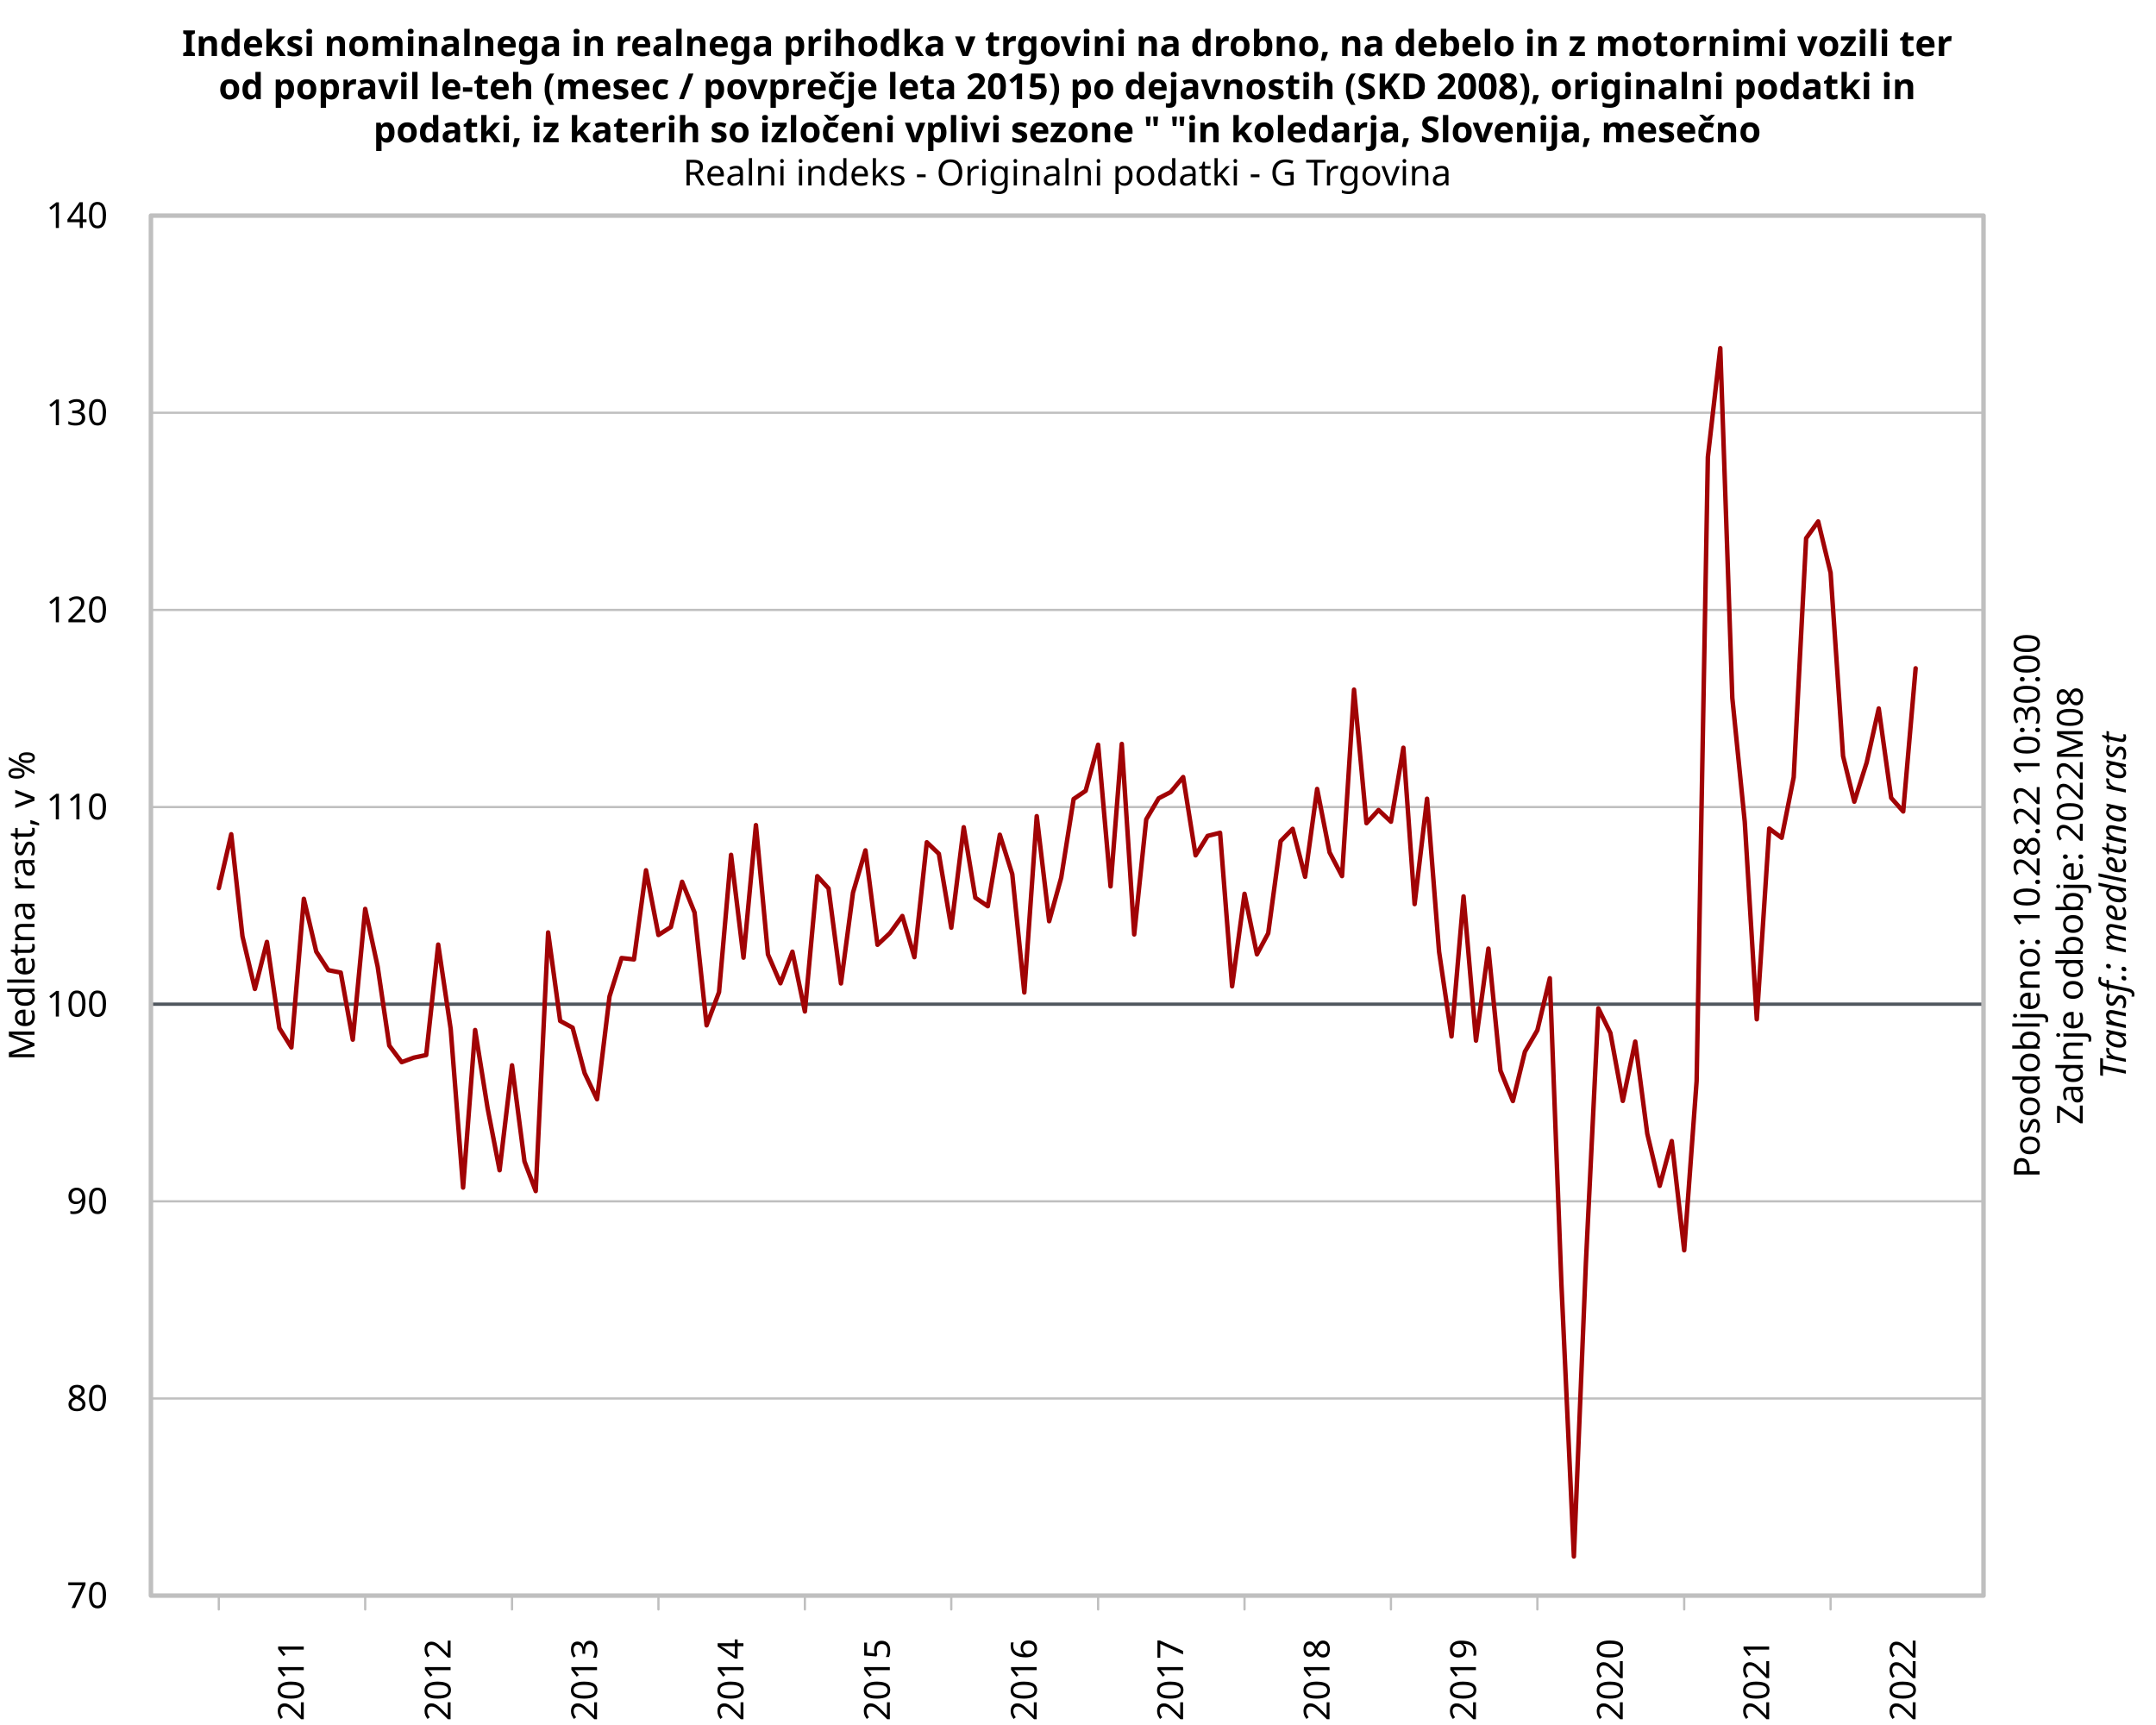
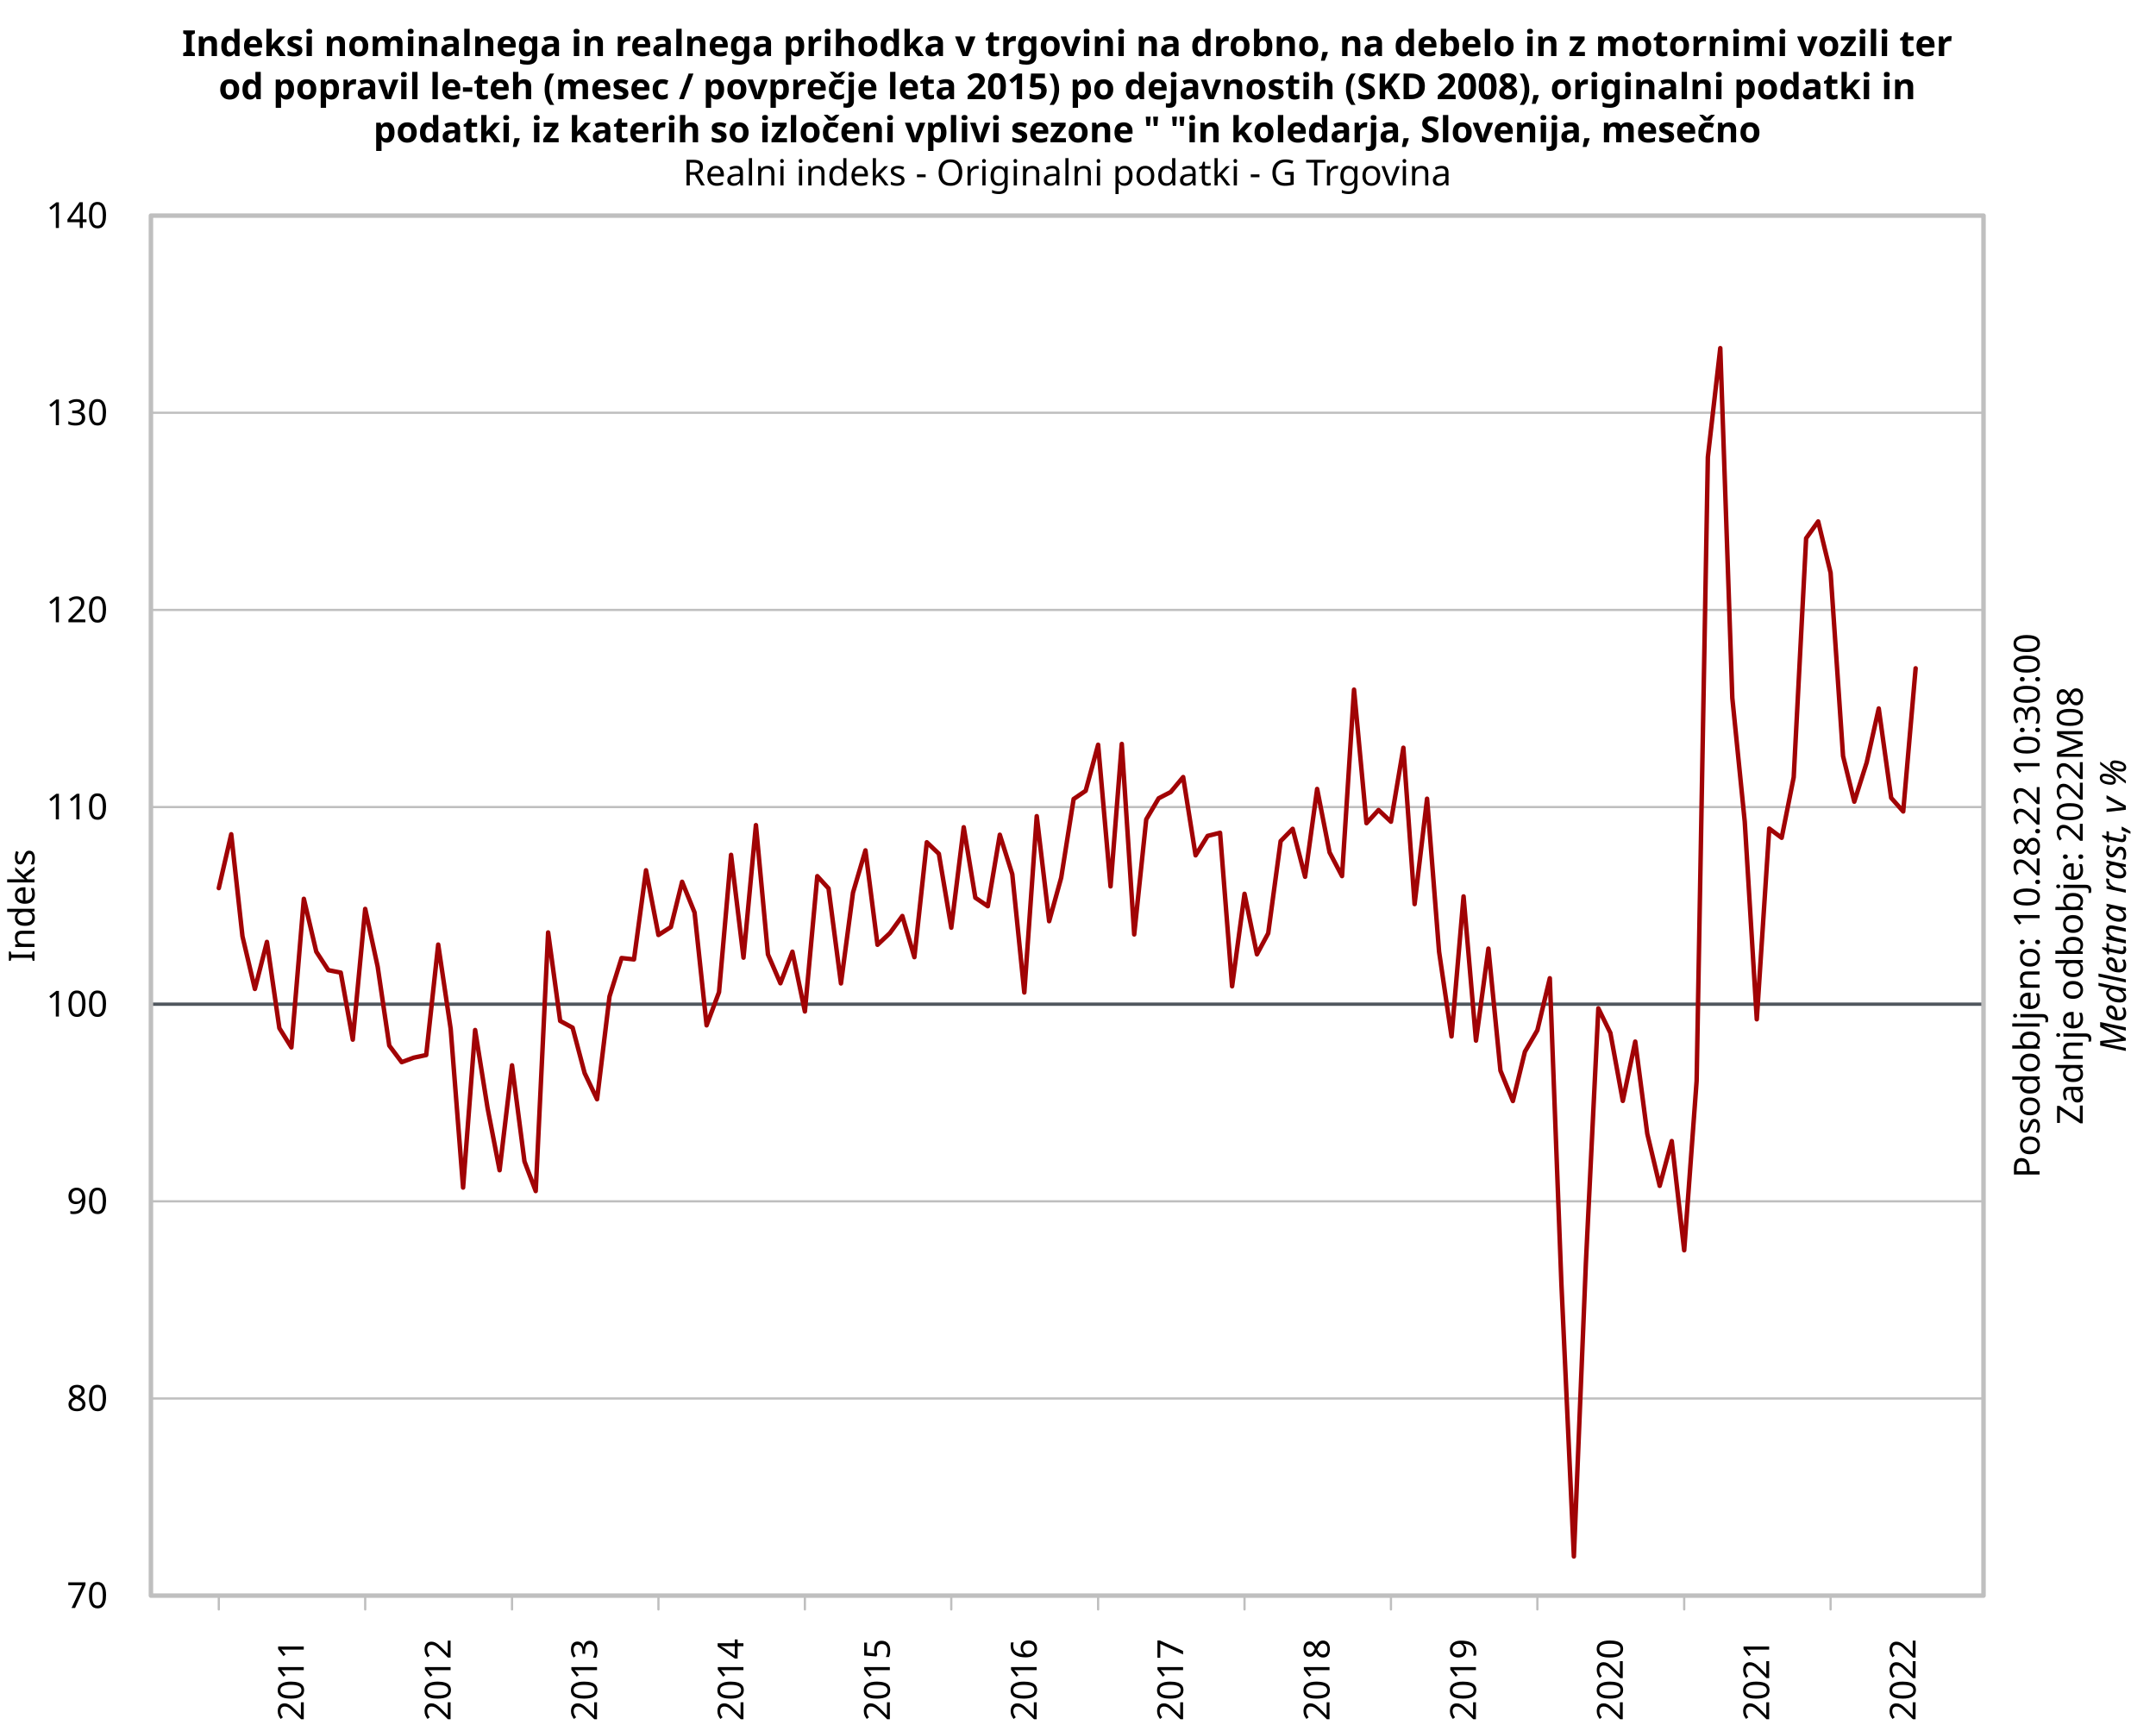
<svg xmlns="http://www.w3.org/2000/svg" class="svglite" data-engine-version="2.0" width="720.00pt" height="576.00pt" viewBox="0 0 720.00 576.00">
  <defs>
    <style type="text/css">
    .svglite line, .svglite polyline, .svglite polygon, .svglite path, .svglite rect, .svglite circle {
      fill: none;
      stroke: #000000;
      stroke-linecap: round;
      stroke-linejoin: round;
      stroke-miterlimit: 10.00;
    }
  </style>
  </defs>
  <rect width="100%" height="100%" style="stroke: none; fill: #FFFFFF;" />
  <defs>
    <clipPath id="cpMC4wMHw3MjAuMDB8MC4wMHw1NzYuMDA=">
      <rect x="0.00" y="0.00" width="720.00" height="576.00" />
    </clipPath>
  </defs>
  <g clip-path="url(#cpMC4wMHw3MjAuMDB8MC4wMHw1NzYuMDA=)">
</g>
  <defs>
    <clipPath id="cpNTAuNDB8NjYyLjQwfDcyLjAwfDUzMi44MA==">
      <rect x="50.40" y="72.00" width="612.00" height="460.80" />
    </clipPath>
  </defs>
  <g clip-path="url(#cpNTAuNDB8NjYyLjQwfDcyLjAwfDUzMi44MA==)">
    <line x1="50.40" y1="532.80" x2="662.40" y2="532.80" style="stroke-width: 0.75; stroke: #BFBFBF;" />
    <line x1="50.40" y1="466.97" x2="662.40" y2="466.97" style="stroke-width: 0.75; stroke: #BFBFBF;" />
    <line x1="50.40" y1="401.14" x2="662.40" y2="401.14" style="stroke-width: 0.75; stroke: #BFBFBF;" />
    <line x1="50.40" y1="335.31" x2="662.40" y2="335.31" style="stroke-width: 0.75; stroke: #BFBFBF;" />
    <line x1="50.40" y1="269.49" x2="662.40" y2="269.49" style="stroke-width: 0.75; stroke: #BFBFBF;" />
    <line x1="50.40" y1="203.66" x2="662.40" y2="203.66" style="stroke-width: 0.75; stroke: #BFBFBF;" />
    <line x1="50.40" y1="137.83" x2="662.40" y2="137.83" style="stroke-width: 0.75; stroke: #BFBFBF;" />
    <line x1="50.40" y1="72.00" x2="662.40" y2="72.00" style="stroke-width: 0.75; stroke: #BFBFBF;" />
  </g>
  <g clip-path="url(#cpMC4wMHw3MjAuMDB8MC4wMHw1NzYuMDA=)">
</g>
  <g clip-path="url(#cpNTAuNDB8NjYyLjQwfDcyLjAwfDUzMi44MA==)">
    <line x1="50.40" y1="335.31" x2="662.40" y2="335.31" style="stroke-width: 1.12; stroke: #50575E;" />
    <polyline points="73.07,296.55 77.22,278.57 80.97,312.64 85.12,330.22 89.14,314.52 93.30,343.32 97.31,349.74 101.47,300.13 105.62,317.77 109.64,323.95 113.79,324.76 117.81,347.15 121.96,303.50 126.12,322.77 130.00,349.14 134.15,354.67 138.17,353.17 142.33,352.29 146.34,315.41 150.50,343.53 154.65,396.54 158.67,343.94 162.82,369.97 166.84,390.76 170.99,355.73 175.15,387.81 178.90,397.71 183.05,311.36 187.07,340.90 191.22,343.15 195.24,358.34 199.39,367.05 203.55,332.73 207.57,319.90 211.72,320.36 215.74,290.60 219.89,312.20 224.04,309.55 227.79,294.44 231.95,304.70 235.97,342.37 240.12,331.29 244.14,285.44 248.29,319.77 252.44,275.52 256.46,318.69 260.62,328.33 264.63,317.79 268.79,337.74 272.94,292.56 276.69,296.66 280.84,328.38 284.86,298.06 289.02,283.95 293.04,315.48 297.19,311.57 301.34,305.86 305.36,319.61 309.51,281.24 313.53,285.08 317.68,309.77 321.84,276.23 325.72,299.76 329.88,302.60 333.89,278.73 338.05,291.90 342.07,331.40 346.22,272.53 350.37,307.60 354.39,293.07 358.54,266.80 362.56,264.06 366.72,248.68 370.87,295.96 374.62,248.41 378.77,312.02 382.79,273.60 386.94,266.56 390.96,264.47 395.12,259.47 399.27,285.61 403.29,279.12 407.44,278.08 411.46,329.33 415.61,298.46 419.76,318.66 423.52,311.64 427.67,280.86 431.69,276.76 435.84,292.77 439.86,263.44 444.01,284.62 448.17,292.54 452.18,230.28 456.34,274.87 460.36,270.47 464.51,274.38 468.66,249.68 472.41,301.89 476.57,266.70 480.58,317.77 484.74,346.07 488.76,299.32 492.91,347.47 497.06,316.75 501.08,357.49 505.23,367.65 509.25,351.17 513.41,344.00 517.56,326.65 521.44,428.80 525.60,519.72 529.62,421.48 533.77,336.70 537.79,344.92 541.94,367.61 546.09,347.80 550.11,378.56 554.26,395.97 558.28,381.02 562.44,417.48 566.59,360.96 570.34,152.66 574.49,116.25 578.51,233.07 582.66,274.38 586.68,340.35 590.84,276.67 594.99,279.75 599.01,259.53 603.16,179.74 607.18,174.12 611.33,191.26 615.49,252.46 619.24,267.69 623.39,254.60 627.41,236.57 631.56,266.42 635.58,270.96 639.73,223.16 " style="stroke-width: 1.50; stroke: #A10305;" />
  </g>
  <g clip-path="url(#cpMC4wMHw3MjAuMDB8MC4wMHw1NzYuMDA=)">
    <line x1="73.07" y1="532.80" x2="73.07" y2="537.41" style="stroke-width: 0.75; stroke: #BFBFBF;" />
    <line x1="121.96" y1="532.80" x2="121.96" y2="537.41" style="stroke-width: 0.75; stroke: #BFBFBF;" />
    <line x1="170.99" y1="532.80" x2="170.99" y2="537.41" style="stroke-width: 0.75; stroke: #BFBFBF;" />
    <line x1="219.89" y1="532.80" x2="219.89" y2="537.41" style="stroke-width: 0.75; stroke: #BFBFBF;" />
    <line x1="268.79" y1="532.80" x2="268.79" y2="537.41" style="stroke-width: 0.75; stroke: #BFBFBF;" />
    <line x1="317.68" y1="532.80" x2="317.68" y2="537.41" style="stroke-width: 0.75; stroke: #BFBFBF;" />
    <line x1="366.72" y1="532.80" x2="366.72" y2="537.41" style="stroke-width: 0.75; stroke: #BFBFBF;" />
    <line x1="415.61" y1="532.80" x2="415.61" y2="537.41" style="stroke-width: 0.75; stroke: #BFBFBF;" />
    <line x1="464.51" y1="532.80" x2="464.51" y2="537.41" style="stroke-width: 0.75; stroke: #BFBFBF;" />
    <line x1="513.41" y1="532.80" x2="513.41" y2="537.41" style="stroke-width: 0.75; stroke: #BFBFBF;" />
    <line x1="562.44" y1="532.80" x2="562.44" y2="537.41" style="stroke-width: 0.75; stroke: #BFBFBF;" />
    <line x1="611.33" y1="532.80" x2="611.33" y2="537.41" style="stroke-width: 0.75; stroke: #BFBFBF;" />
    <text transform="translate(101.44,547.20) rotate(-90)" text-anchor="end" style="font-size: 12.00px; font-family: sans;" textLength="26.70px" lengthAdjust="spacingAndGlyphs">2011</text>
    <text transform="translate(150.47,547.20) rotate(-90)" text-anchor="end" style="font-size: 12.00px; font-family: sans;" textLength="26.70px" lengthAdjust="spacingAndGlyphs">2012</text>
    <text transform="translate(199.37,547.20) rotate(-90)" text-anchor="end" style="font-size: 12.00px; font-family: sans;" textLength="26.70px" lengthAdjust="spacingAndGlyphs">2013</text>
    <text transform="translate(248.27,547.20) rotate(-90)" text-anchor="end" style="font-size: 12.00px; font-family: sans;" textLength="26.70px" lengthAdjust="spacingAndGlyphs">2014</text>
    <text transform="translate(297.16,547.20) rotate(-90)" text-anchor="end" style="font-size: 12.00px; font-family: sans;" textLength="26.70px" lengthAdjust="spacingAndGlyphs">2015</text>
    <text transform="translate(346.20,547.20) rotate(-90)" text-anchor="end" style="font-size: 12.00px; font-family: sans;" textLength="26.70px" lengthAdjust="spacingAndGlyphs">2016</text>
    <text transform="translate(395.09,547.20) rotate(-90)" text-anchor="end" style="font-size: 12.00px; font-family: sans;" textLength="26.70px" lengthAdjust="spacingAndGlyphs">2017</text>
    <text transform="translate(443.99,547.20) rotate(-90)" text-anchor="end" style="font-size: 12.00px; font-family: sans;" textLength="26.70px" lengthAdjust="spacingAndGlyphs">2018</text>
    <text transform="translate(492.89,547.20) rotate(-90)" text-anchor="end" style="font-size: 12.00px; font-family: sans;" textLength="26.70px" lengthAdjust="spacingAndGlyphs">2019</text>
    <text transform="translate(541.92,547.20) rotate(-90)" text-anchor="end" style="font-size: 12.00px; font-family: sans;" textLength="26.70px" lengthAdjust="spacingAndGlyphs">2020</text>
    <text transform="translate(590.81,547.20) rotate(-90)" text-anchor="end" style="font-size: 12.00px; font-family: sans;" textLength="26.70px" lengthAdjust="spacingAndGlyphs">2021</text>
    <text transform="translate(639.71,547.20) rotate(-90)" text-anchor="end" style="font-size: 12.00px; font-family: sans;" textLength="26.70px" lengthAdjust="spacingAndGlyphs">2022</text>
    <text x="36.00" y="536.93" text-anchor="end" style="font-size: 12.00px; font-family: sans;" textLength="13.35px" lengthAdjust="spacingAndGlyphs">70</text>
    <text x="36.00" y="471.10" text-anchor="end" style="font-size: 12.00px; font-family: sans;" textLength="13.35px" lengthAdjust="spacingAndGlyphs">80</text>
    <text x="36.00" y="405.27" text-anchor="end" style="font-size: 12.00px; font-family: sans;" textLength="13.35px" lengthAdjust="spacingAndGlyphs">90</text>
    <text x="36.00" y="339.44" text-anchor="end" style="font-size: 12.00px; font-family: sans;" textLength="20.02px" lengthAdjust="spacingAndGlyphs">100</text>
    <text x="36.00" y="273.61" text-anchor="end" style="font-size: 12.00px; font-family: sans;" textLength="20.02px" lengthAdjust="spacingAndGlyphs">110</text>
    <text x="36.00" y="207.79" text-anchor="end" style="font-size: 12.00px; font-family: sans;" textLength="20.02px" lengthAdjust="spacingAndGlyphs">120</text>
    <text x="36.00" y="141.96" text-anchor="end" style="font-size: 12.00px; font-family: sans;" textLength="20.02px" lengthAdjust="spacingAndGlyphs">130</text>
    <text x="36.00" y="76.13" text-anchor="end" style="font-size: 12.00px; font-family: sans;" textLength="20.02px" lengthAdjust="spacingAndGlyphs">140</text>
    <polygon points="50.40,532.80 662.40,532.80 662.40,72.00 50.40,72.00 " style="stroke-width: 1.50; stroke: #BFBFBF; fill: none;" />
    <text x="356.40" y="18.72" text-anchor="middle" style="font-size: 12.00px; font-weight: bold; font-family: sans;" textLength="515.67px" lengthAdjust="spacingAndGlyphs">Indeksi nominalnega in realnega prihodka v trgovini na drobno, na debelo in z motornimi vozili ter</text>
    <text x="356.40" y="33.12" text-anchor="middle" style="font-size: 12.00px; font-weight: bold; font-family: sans;" textLength="509.67px" lengthAdjust="spacingAndGlyphs">od popravil le-teh (mesec / povprečje leta 2015) po dejavnostih (SKD 2008), originalni podatki in</text>
    <text x="356.40" y="47.52" text-anchor="middle" style="font-size: 12.00px; font-weight: bold; font-family: sans;" textLength="412.12px" lengthAdjust="spacingAndGlyphs">podatki, iz katerih so izločeni vplivi sezone " "in koledarja, Slovenija, mesečno</text>
    <text x="356.40" y="61.92" text-anchor="middle" style="font-size: 12.00px; font-family: sans;" textLength="245.46px" lengthAdjust="spacingAndGlyphs">Realni indeks - Originalni podatki - G Trgovina</text>
-     <text transform="translate(11.52,302.40) rotate(-90)" text-anchor="middle" style="font-size: 12.00px; font-family: sans;" textLength="99.39px" lengthAdjust="spacingAndGlyphs">Medletna rast, v %</text>
+     <text transform="translate(11.52,302.40) rotate(-90)" text-anchor="middle" style="font-size: 12.00px; font-family: sans;" textLength="35.37px" lengthAdjust="spacingAndGlyphs">Indeks</text>
    <text transform="translate(681.12,302.40) rotate(-90)" text-anchor="middle" style="font-size: 12.00px; font-family: sans;" textLength="176.16px" lengthAdjust="spacingAndGlyphs">Posodobljeno: 10.28.22 10:30:00</text>
    <text transform="translate(695.52,302.40) rotate(-90)" text-anchor="middle" style="font-size: 12.00px; font-family: sans;" textLength="139.45px" lengthAdjust="spacingAndGlyphs">Zadnje odbobje: 2022M08</text>
-     <text transform="translate(709.92,302.40) rotate(-90)" text-anchor="middle" style="font-size: 12.00px; font-style: italic; font-family: sans;" textLength="116.73px" lengthAdjust="spacingAndGlyphs">Transf.: medletna rast</text>
+     <text transform="translate(709.92,302.40) rotate(-90)" text-anchor="middle" style="font-size: 12.00px; font-style: italic; font-family: sans;" textLength="99.39px" lengthAdjust="spacingAndGlyphs">Medletna rast, v %</text>
  </g>
</svg>
